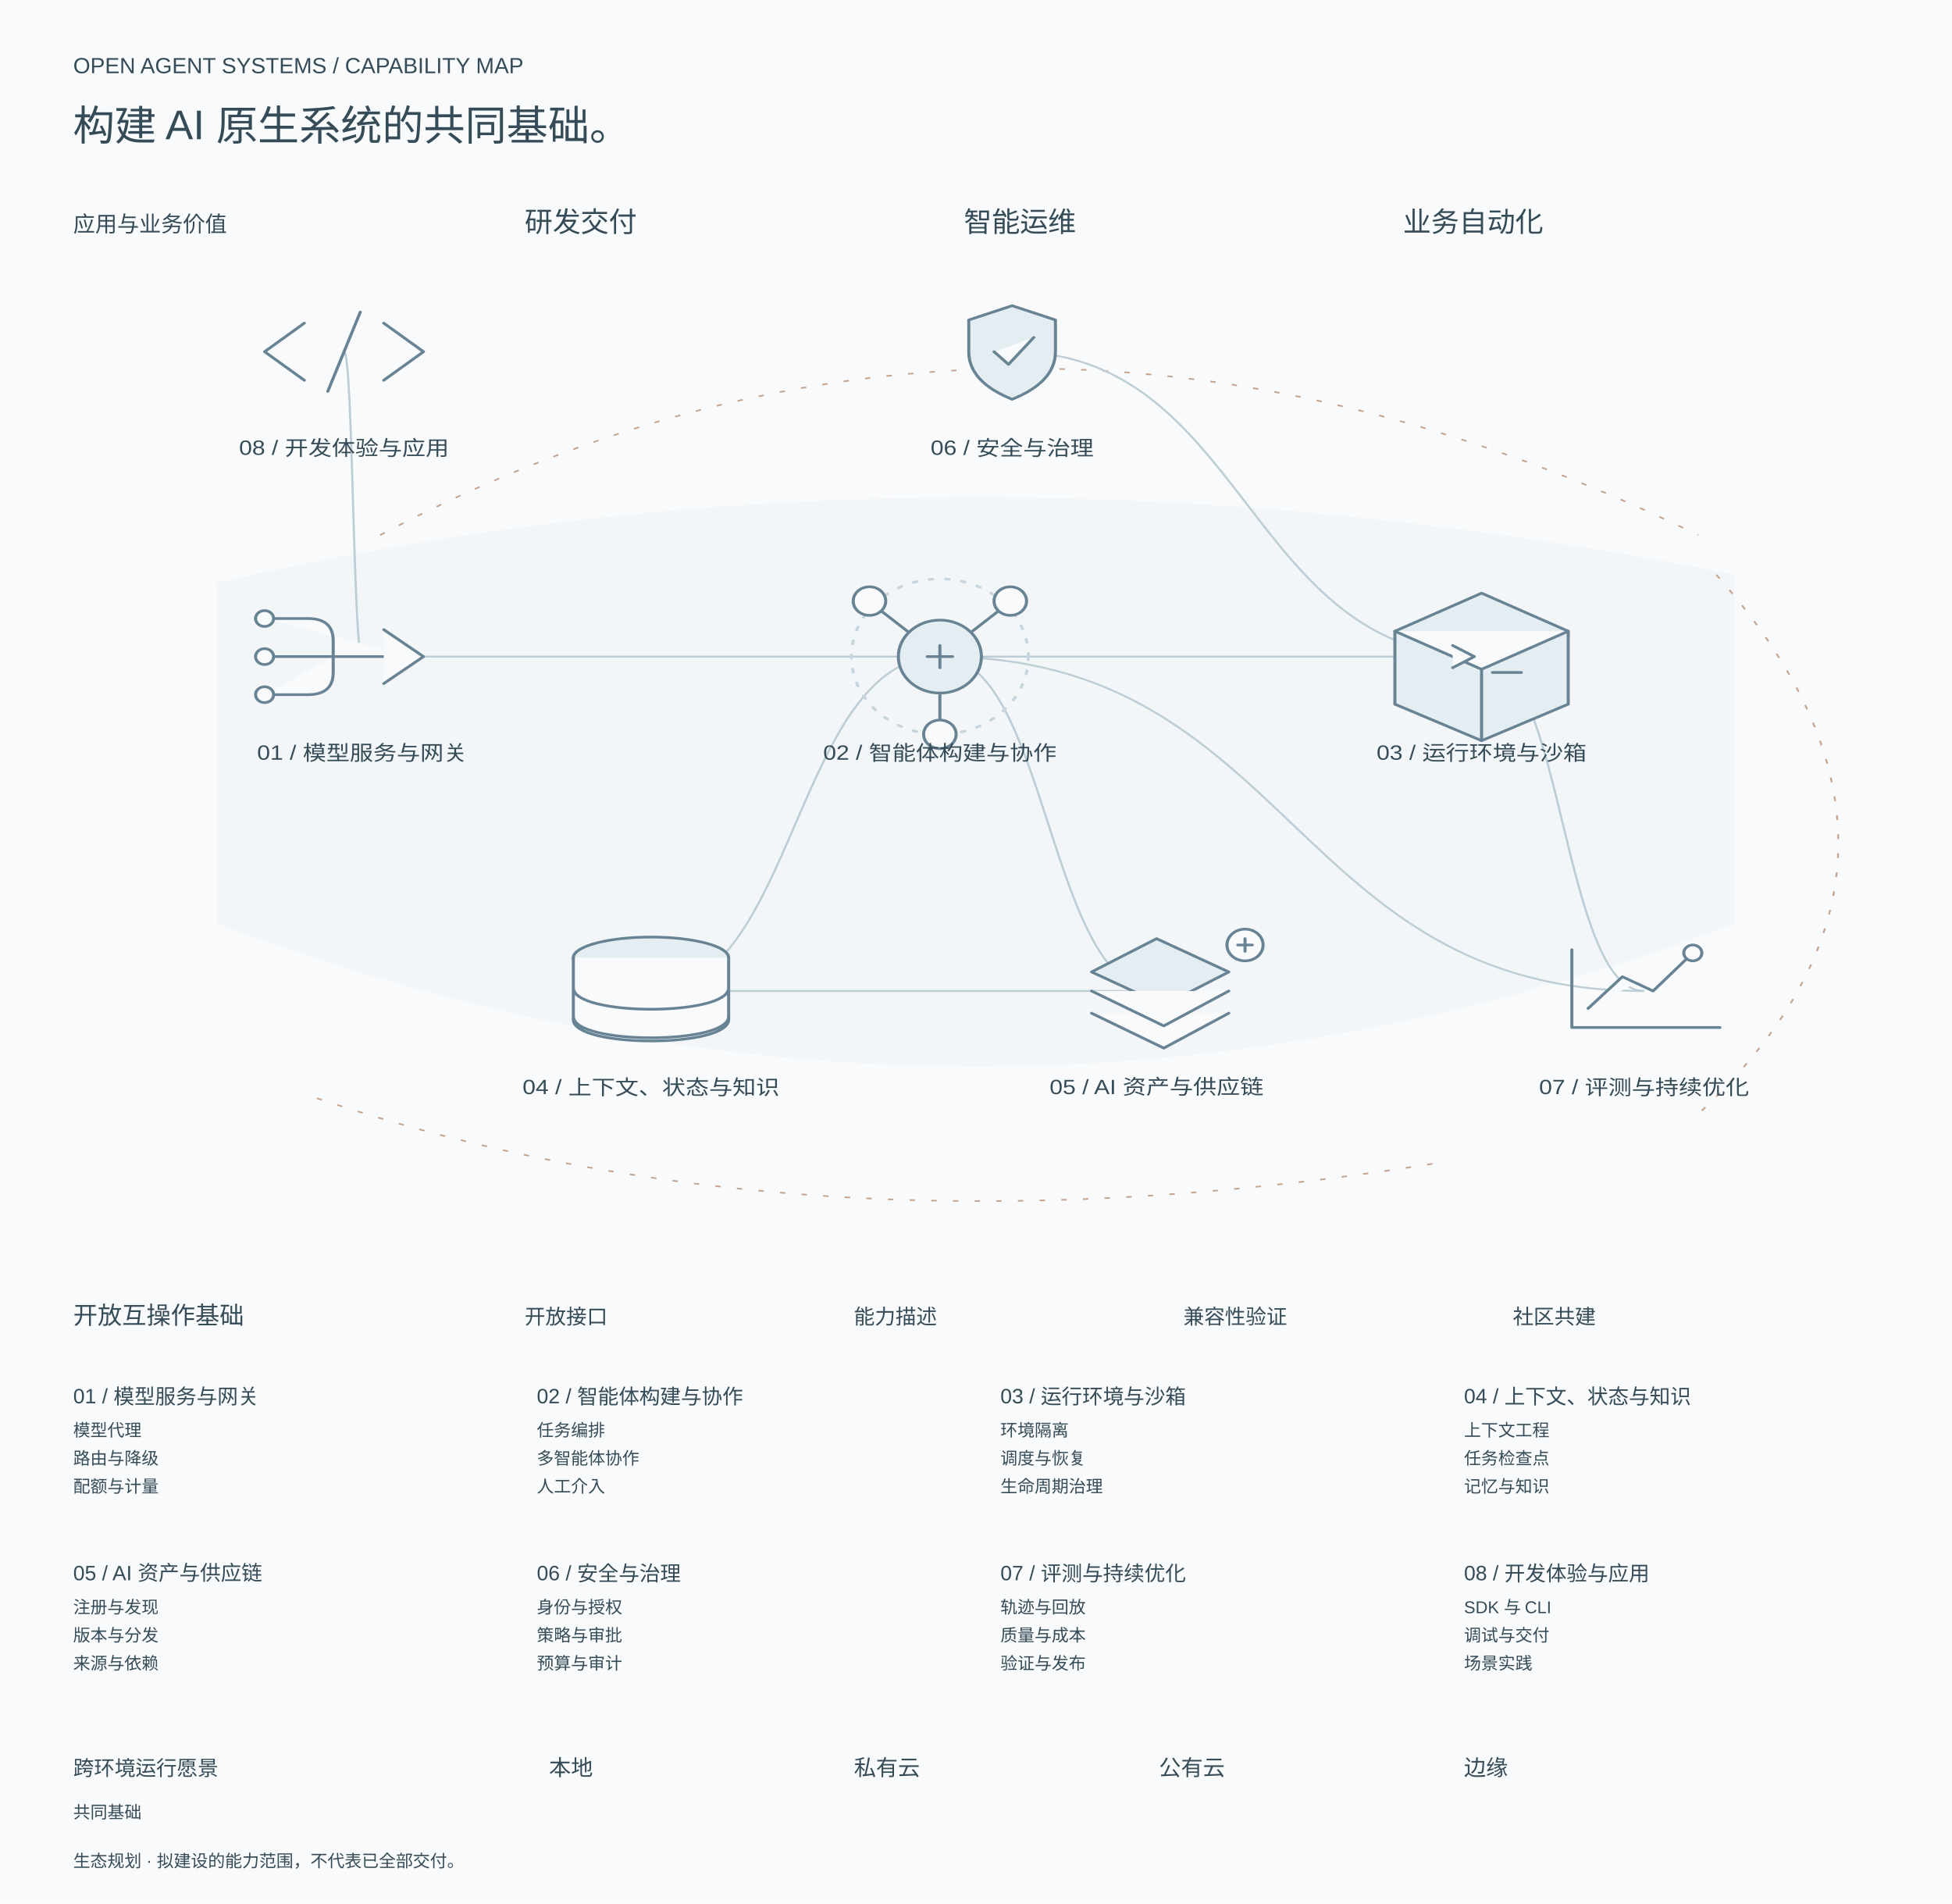
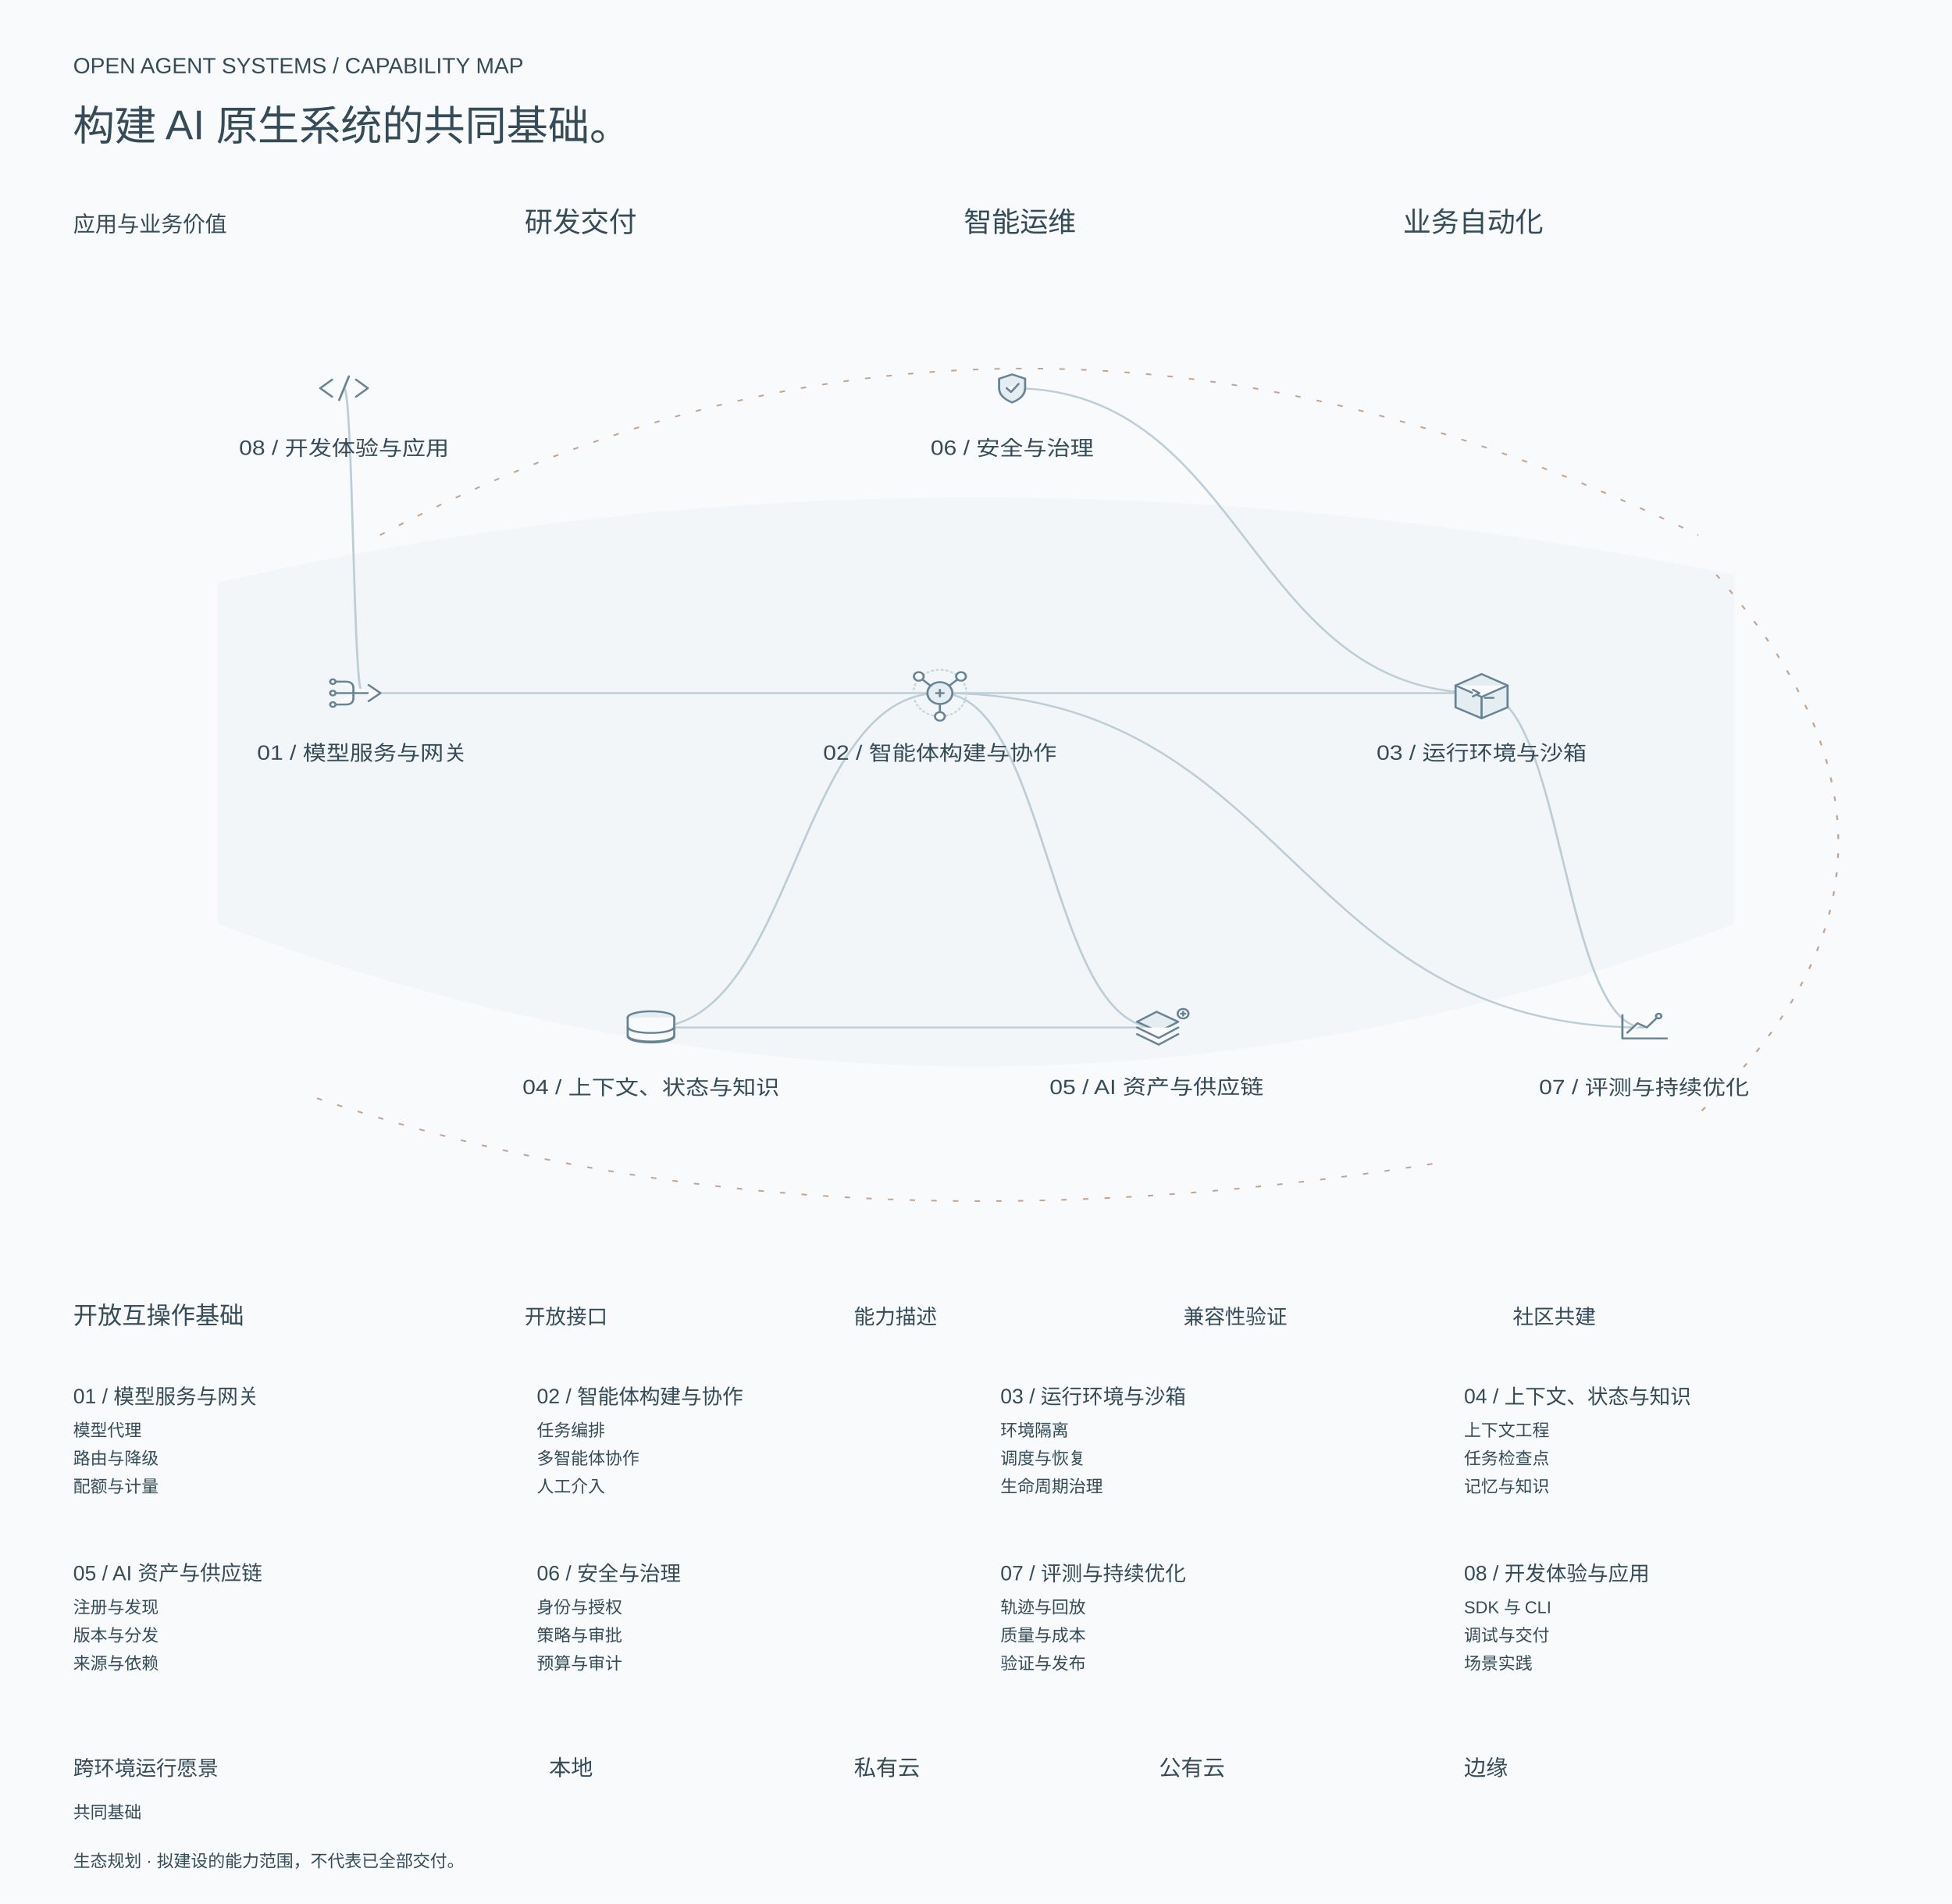
<svg xmlns="http://www.w3.org/2000/svg" width="1600" height="1560" viewBox="0 0 1600 1560" role="img" aria-labelledby="title desc">
  <style>text{font-family:Arial,"PingFang SC",sans-serif;fill:#354b57}.scene-field{fill:#e8eef2;opacity:.3}.scene-boundary{fill:none;stroke:#c5a48f;stroke-dasharray:3 9}.scene-symbol{fill:#f8fafb;stroke:#688393;stroke-width:1.7;stroke-linejoin:round;stroke-linecap:round}.symbol-core,.symbol-volume{fill:#e4edf1}.symbol-halo{fill:none;stroke:#c6d5de;stroke-dasharray:2 7}.scene-edge{fill:none;stroke:#bdcdd6;stroke-width:1.2}</style>
  <rect width="1600" height="1560" fill="#f8fafb" />
  <text x="60" y="60" font-size="18" text-anchor="start">OPEN AGENT SYSTEMS / CAPABILITY MAP</text>
  <text x="60" y="115" font-size="34" text-anchor="start">构建 AI 原生系统的共同基础。</text>
  <text x="60" y="190" font-size="18" text-anchor="start">应用与业务价值</text>
  <text x="430" y="190" font-size="23" text-anchor="start">研发交付</text>
  <text x="790" y="190" font-size="23" text-anchor="start">智能运维</text>
  <text x="1150" y="190" font-size="23" text-anchor="start">业务自动化</text>
  <g transform="translate(60 250) scale(1.48 1.3)">
    <path class="scene-field" d="M80 175Q480 70 920 170V390Q500 570 80 390Z" />
    <path class="scene-boundary" d="M170 145Q520-65 900 145M910 170Q1050 350 900 510M135 500Q410 605 760 540" />
-     <path class="scene-edge" data-from="7" data-to="0" d="M150.0 29.4C155.0 29.4,155.0 221.6,160.0 221.6" />
-     <path class="scene-edge" data-from="0" data-to="1" d="M160.0 221.6C320.0 221.6,320.0 221.6,480.0 221.6" />
-     <path class="scene-edge" data-from="1" data-to="2" d="M480.0 221.6C630.0 221.6,630.0 221.6,780.0 221.6" />
-     <path class="scene-edge" data-from="3" data-to="1" d="M320.0 432.4C400.0 432.4,400.0 221.6,480.0 221.6" />
-     <path class="scene-edge" data-from="1" data-to="4" d="M480.0 221.6C540.0 221.6,540.0 432.4,600.0 432.4" />
-     <path class="scene-edge" data-from="2" data-to="6" d="M780.0 221.6C825.0 221.6,825.0 432.4,870.0 432.4" />
-     <path class="scene-edge" data-from="6" data-to="1" d="M870.0 432.4C675.0 432.4,675.0 221.6,480.0 221.6" />
-     <path class="scene-edge" data-from="4" data-to="3" d="M600.0 432.4C460.0 432.4,460.0 432.4,320.0 432.4" />
-     <path class="scene-edge" data-from="5" data-to="2" d="M520.0 29.4C650.0 29.4,650.0 221.6,780.0 221.6" />
+     <path class="scene-edge" data-from="7" data-to="0" d="M150.0 52.4C155.0 52.4,155.0 244.6,160.0 244.6" />
+     <path class="scene-edge" data-from="0" data-to="1" d="M160.0 244.6C320.0 244.6,320.0 244.6,480.0 244.6" />
+     <path class="scene-edge" data-from="1" data-to="2" d="M480.0 244.6C630.0 244.6,630.0 244.6,780.0 244.6" />
+     <path class="scene-edge" data-from="3" data-to="1" d="M320.0 455.4C400.0 455.4,400.0 244.6,480.0 244.6" />
+     <path class="scene-edge" data-from="1" data-to="4" d="M480.0 244.6C540.0 244.6,540.0 455.4,600.0 455.4" />
+     <path class="scene-edge" data-from="2" data-to="6" d="M780.0 244.6C825.0 244.6,825.0 455.4,870.0 455.4" />
+     <path class="scene-edge" data-from="6" data-to="1" d="M870.0 455.4C675.0 455.4,675.0 244.6,480.0 244.6" />
+     <path class="scene-edge" data-from="4" data-to="3" d="M600.0 455.4C460.0 455.4,460.0 455.4,320.0 455.4" />
+     <path class="scene-edge" data-from="5" data-to="2" d="M520.0 52.4C650.0 52.4,650.0 244.6,780.0 244.6" />
    <g class="scene-object" data-object="0">
-       <g class="scene-symbol" transform="translate(160.0 221.6)">
+       <g class="scene-symbol" transform="translate(160.0 244.6)">
        <g class="scene-glyph">
-           <path d="M-54-24H-30Q-16-24-16-10V0H28M-54 0H28M-54 24H-30Q-16 24-16 10V0" />
-           <circle cx="-54" cy="-24" r="5" />
-           <circle cx="-54" cy="0" r="5" />
-           <circle cx="-54" cy="24" r="5" />
-           <path d="M12-17L34 0 12 17" />
+           <g transform="scale(.30)" stroke-width="4">
+             <path d="M-54-24H-30Q-16-24-16-10V0H28M-54 0H28M-54 24H-30Q-16 24-16 10V0" />
+             <circle cx="-54" cy="-24" r="5" />
+             <circle cx="-54" cy="0" r="5" />
+             <circle cx="-54" cy="24" r="5" />
+             <path d="M12-17L34 0 12 17" />
+           </g>
        </g>
      </g>
    </g>
    <g class="scene-object" data-object="1">
-       <g class="scene-symbol" transform="translate(480.0 221.6)">
+       <g class="scene-symbol" transform="translate(480.0 244.6)">
        <g class="scene-glyph">
-           <circle class="symbol-halo" r="49" />
-           <circle class="symbol-core" r="23" />
-           <path d="M-18-16L-35-31M18-16L35-31M0 23V42" />
-           <circle cx="-39" cy="-35" r="9" />
-           <circle cx="39" cy="-35" r="9" />
-           <circle cy="49" r="9" />
-           <path d="M-7 0H7M0-7V7" />
+           <g transform="scale(.30)" stroke-width="4">
+             <circle class="symbol-halo" r="49" />
+             <circle class="symbol-core" r="23" />
+             <path d="M-18-16L-35-31M18-16L35-31M0 23V42" />
+             <circle cx="-39" cy="-35" r="9" />
+             <circle cx="39" cy="-35" r="9" />
+             <circle cy="49" r="9" />
+             <path d="M-7 0H7M0-7V7" />
+           </g>
        </g>
      </g>
    </g>
    <g class="scene-object" data-object="2">
-       <g class="scene-symbol" transform="translate(780.0 221.6)">
+       <g class="scene-symbol" transform="translate(780.0 244.6)">
        <g class="scene-glyph">
-           <path class="symbol-volume" d="M0-40L48-16V30L0 53-48 30V-16Z" />
-           <path d="M-48-16L0 8 48-16M0 8V53" />
-           <path d="M-16-7L-4 0-16 7M6 10H22" />
+           <g transform="scale(.30)" stroke-width="4">
+             <path class="symbol-volume" d="M0-40L48-16V30L0 53-48 30V-16Z" />
+             <path d="M-48-16L0 8 48-16M0 8V53" />
+             <path d="M-16-7L-4 0-16 7M6 10H22" />
+           </g>
        </g>
      </g>
    </g>
    <g class="scene-object" data-object="3">
-       <g class="scene-symbol" transform="translate(320.0 432.4)">
+       <g class="scene-symbol" transform="translate(320.0 455.4)">
        <g class="scene-glyph">
-           <ellipse class="symbol-volume" rx="43" ry="13" cy="-21" />
-           <path d="M-43-21V18C-43 36 43 36 43 18V-21M-43-2C-43 16 43 16 43-2M-43 16C-43 34 43 34 43 16" />
+           <g transform="scale(.30)" stroke-width="4">
+             <ellipse class="symbol-volume" rx="43" ry="13" cy="-21" />
+             <path d="M-43-21V18C-43 36 43 36 43 18V-21M-43-2C-43 16 43 16 43-2M-43 16C-43 34 43 34 43 16" />
+           </g>
        </g>
      </g>
    </g>
    <g class="scene-object" data-object="4">
-       <g class="scene-symbol" transform="translate(600.0 432.4)">
+       <g class="scene-symbol" transform="translate(600.0 455.4)">
        <g class="scene-glyph">
-           <path class="symbol-volume" d="M-36-12L0-33 40-12 4 9Z" />
-           <path d="M-36 0L4 22 40 0M-36 14L4 36 40 14" />
-           <circle cx="49" cy="-29" r="10" />
-           <path d="M45-29H53M49-33V-25" />
+           <g transform="scale(.30)" stroke-width="4">
+             <path class="symbol-volume" d="M-36-12L0-33 40-12 4 9Z" />
+             <path d="M-36 0L4 22 40 0M-36 14L4 36 40 14" />
+             <circle cx="49" cy="-29" r="10" />
+             <path d="M45-29H53M49-33V-25" />
+           </g>
        </g>
      </g>
    </g>
    <g class="scene-object" data-object="5">
-       <g class="scene-symbol" transform="translate(520.0 29.4)">
+       <g class="scene-symbol" transform="translate(520.0 52.4)">
        <g class="scene-glyph">
-           <path class="symbol-volume" d="M0-29L24-20V0Q24 19 0 30Q-24 19-24 0V-20Z" />
-           <path d="M-10 0L-2 8 12-9" />
+           <g transform="scale(.30)" stroke-width="4">
+             <path class="symbol-volume" d="M0-29L24-20V0Q24 19 0 30Q-24 19-24 0V-20Z" />
+             <path d="M-10 0L-2 8 12-9" />
+           </g>
        </g>
      </g>
    </g>
    <g class="scene-object" data-object="6">
-       <g class="scene-symbol" transform="translate(870.0 432.4)">
+       <g class="scene-symbol" transform="translate(870.0 455.4)">
        <g class="scene-glyph">
-           <path d="M-40 23H42M-40 23V-26M-31 11L-12-9 5 0 27-24" />
-           <circle cx="27" cy="-24" r="5" />
+           <g transform="scale(.30)" stroke-width="4">
+             <path d="M-40 23H42M-40 23V-26M-31 11L-12-9 5 0 27-24" />
+             <circle cx="27" cy="-24" r="5" />
+           </g>
        </g>
      </g>
    </g>
    <g class="scene-object" data-object="7">
-       <g class="scene-symbol" transform="translate(150.0 29.4)">
+       <g class="scene-symbol" transform="translate(150.0 52.4)">
        <g class="scene-glyph">
-           <path d="M-22-18L-44 0-22 18M22-18L44 0 22 18M9-25L-9 25" />
+           <g transform="scale(.30)" stroke-width="4">
+             <path d="M-22-18L-44 0-22 18M22-18L44 0 22 18M9-25L-9 25" />
+           </g>
        </g>
      </g>
    </g>
    <text x="160" y="286.6" font-size="13" text-anchor="middle">01 / 模型服务与网关</text>
    <text x="480" y="286.6" font-size="13" text-anchor="middle">02 / 智能体构建与协作</text>
    <text x="780" y="286.6" font-size="13" text-anchor="middle">03 / 运行环境与沙箱</text>
    <text x="320" y="497.4" font-size="13" text-anchor="middle">04 / 上下文、状态与知识</text>
    <text x="600" y="497.4" font-size="13" text-anchor="middle">05 / AI 资产与供应链</text>
    <text x="520" y="94.4" font-size="13" text-anchor="middle">06 / 安全与治理</text>
    <text x="870" y="497.4" font-size="13" text-anchor="middle">07 / 评测与持续优化</text>
    <text x="150" y="94.4" font-size="13" text-anchor="middle">08 / 开发体验与应用</text>
  </g>
  <text x="60" y="1085" font-size="20" text-anchor="start">开放互操作基础</text>
  <text x="430" y="1085" font-size="17" text-anchor="start">开放接口</text>
  <text x="700" y="1085" font-size="17" text-anchor="start">能力描述</text>
  <text x="970" y="1085" font-size="17" text-anchor="start">兼容性验证</text>
  <text x="1240" y="1085" font-size="17" text-anchor="start">社区共建</text>
  <text x="60" y="1150" font-size="17" text-anchor="start">01 / 模型服务与网关</text>
  <text x="60" y="1177" font-size="14" text-anchor="start">模型代理</text>
  <text x="60" y="1200" font-size="14" text-anchor="start">路由与降级</text>
  <text x="60" y="1223" font-size="14" text-anchor="start">配额与计量</text>
  <text x="440" y="1150" font-size="17" text-anchor="start">02 / 智能体构建与协作</text>
  <text x="440" y="1177" font-size="14" text-anchor="start">任务编排</text>
  <text x="440" y="1200" font-size="14" text-anchor="start">多智能体协作</text>
  <text x="440" y="1223" font-size="14" text-anchor="start">人工介入</text>
  <text x="820" y="1150" font-size="17" text-anchor="start">03 / 运行环境与沙箱</text>
  <text x="820" y="1177" font-size="14" text-anchor="start">环境隔离</text>
  <text x="820" y="1200" font-size="14" text-anchor="start">调度与恢复</text>
  <text x="820" y="1223" font-size="14" text-anchor="start">生命周期治理</text>
  <text x="1200" y="1150" font-size="17" text-anchor="start">04 / 上下文、状态与知识</text>
  <text x="1200" y="1177" font-size="14" text-anchor="start">上下文工程</text>
  <text x="1200" y="1200" font-size="14" text-anchor="start">任务检查点</text>
  <text x="1200" y="1223" font-size="14" text-anchor="start">记忆与知识</text>
  <text x="60" y="1295" font-size="17" text-anchor="start">05 / AI 资产与供应链</text>
  <text x="60" y="1322" font-size="14" text-anchor="start">注册与发现</text>
  <text x="60" y="1345" font-size="14" text-anchor="start">版本与分发</text>
  <text x="60" y="1368" font-size="14" text-anchor="start">来源与依赖</text>
  <text x="440" y="1295" font-size="17" text-anchor="start">06 / 安全与治理</text>
  <text x="440" y="1322" font-size="14" text-anchor="start">身份与授权</text>
  <text x="440" y="1345" font-size="14" text-anchor="start">策略与审批</text>
  <text x="440" y="1368" font-size="14" text-anchor="start">预算与审计</text>
  <text x="820" y="1295" font-size="17" text-anchor="start">07 / 评测与持续优化</text>
  <text x="820" y="1322" font-size="14" text-anchor="start">轨迹与回放</text>
  <text x="820" y="1345" font-size="14" text-anchor="start">质量与成本</text>
  <text x="820" y="1368" font-size="14" text-anchor="start">验证与发布</text>
  <text x="1200" y="1295" font-size="17" text-anchor="start">08 / 开发体验与应用</text>
  <text x="1200" y="1322" font-size="14" text-anchor="start">SDK 与 CLI</text>
  <text x="1200" y="1345" font-size="14" text-anchor="start">调试与交付</text>
  <text x="1200" y="1368" font-size="14" text-anchor="start">场景实践</text>
  <text x="60" y="1455" font-size="17" text-anchor="start">跨环境运行愿景</text>
  <text x="450" y="1455" font-size="18" text-anchor="start">本地</text>
  <text x="700" y="1455" font-size="18" text-anchor="start">私有云</text>
  <text x="950" y="1455" font-size="18" text-anchor="start">公有云</text>
  <text x="1200" y="1455" font-size="18" text-anchor="start">边缘</text>
  <text x="60" y="1490" font-size="14" text-anchor="start">共同基础</text>
  <text x="60" y="1530" font-size="14" text-anchor="start">生态规划 · 拟建设的能力范围，不代表已全部交付。</text>
</svg>
